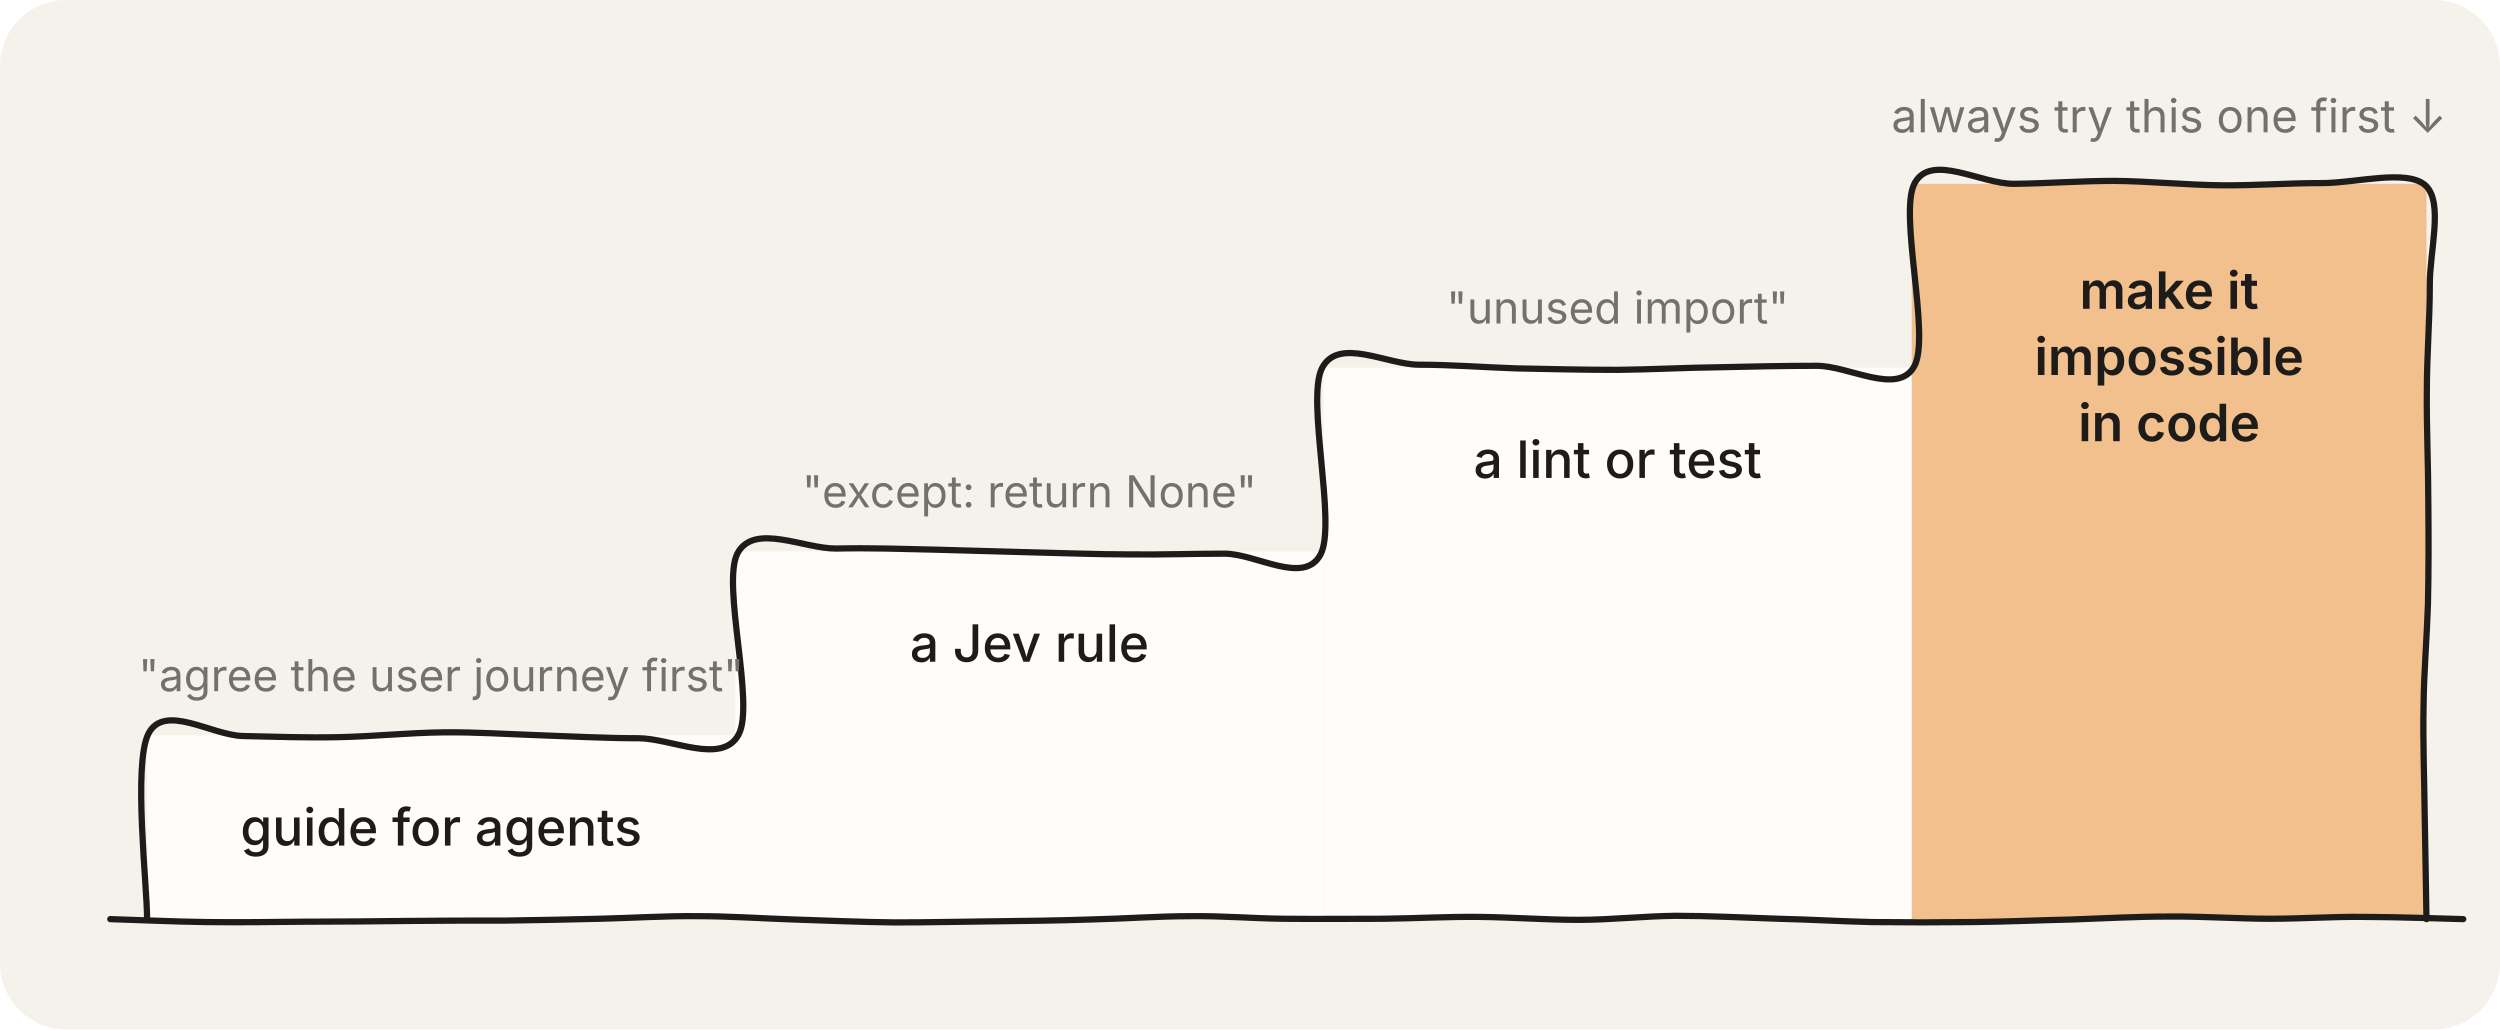
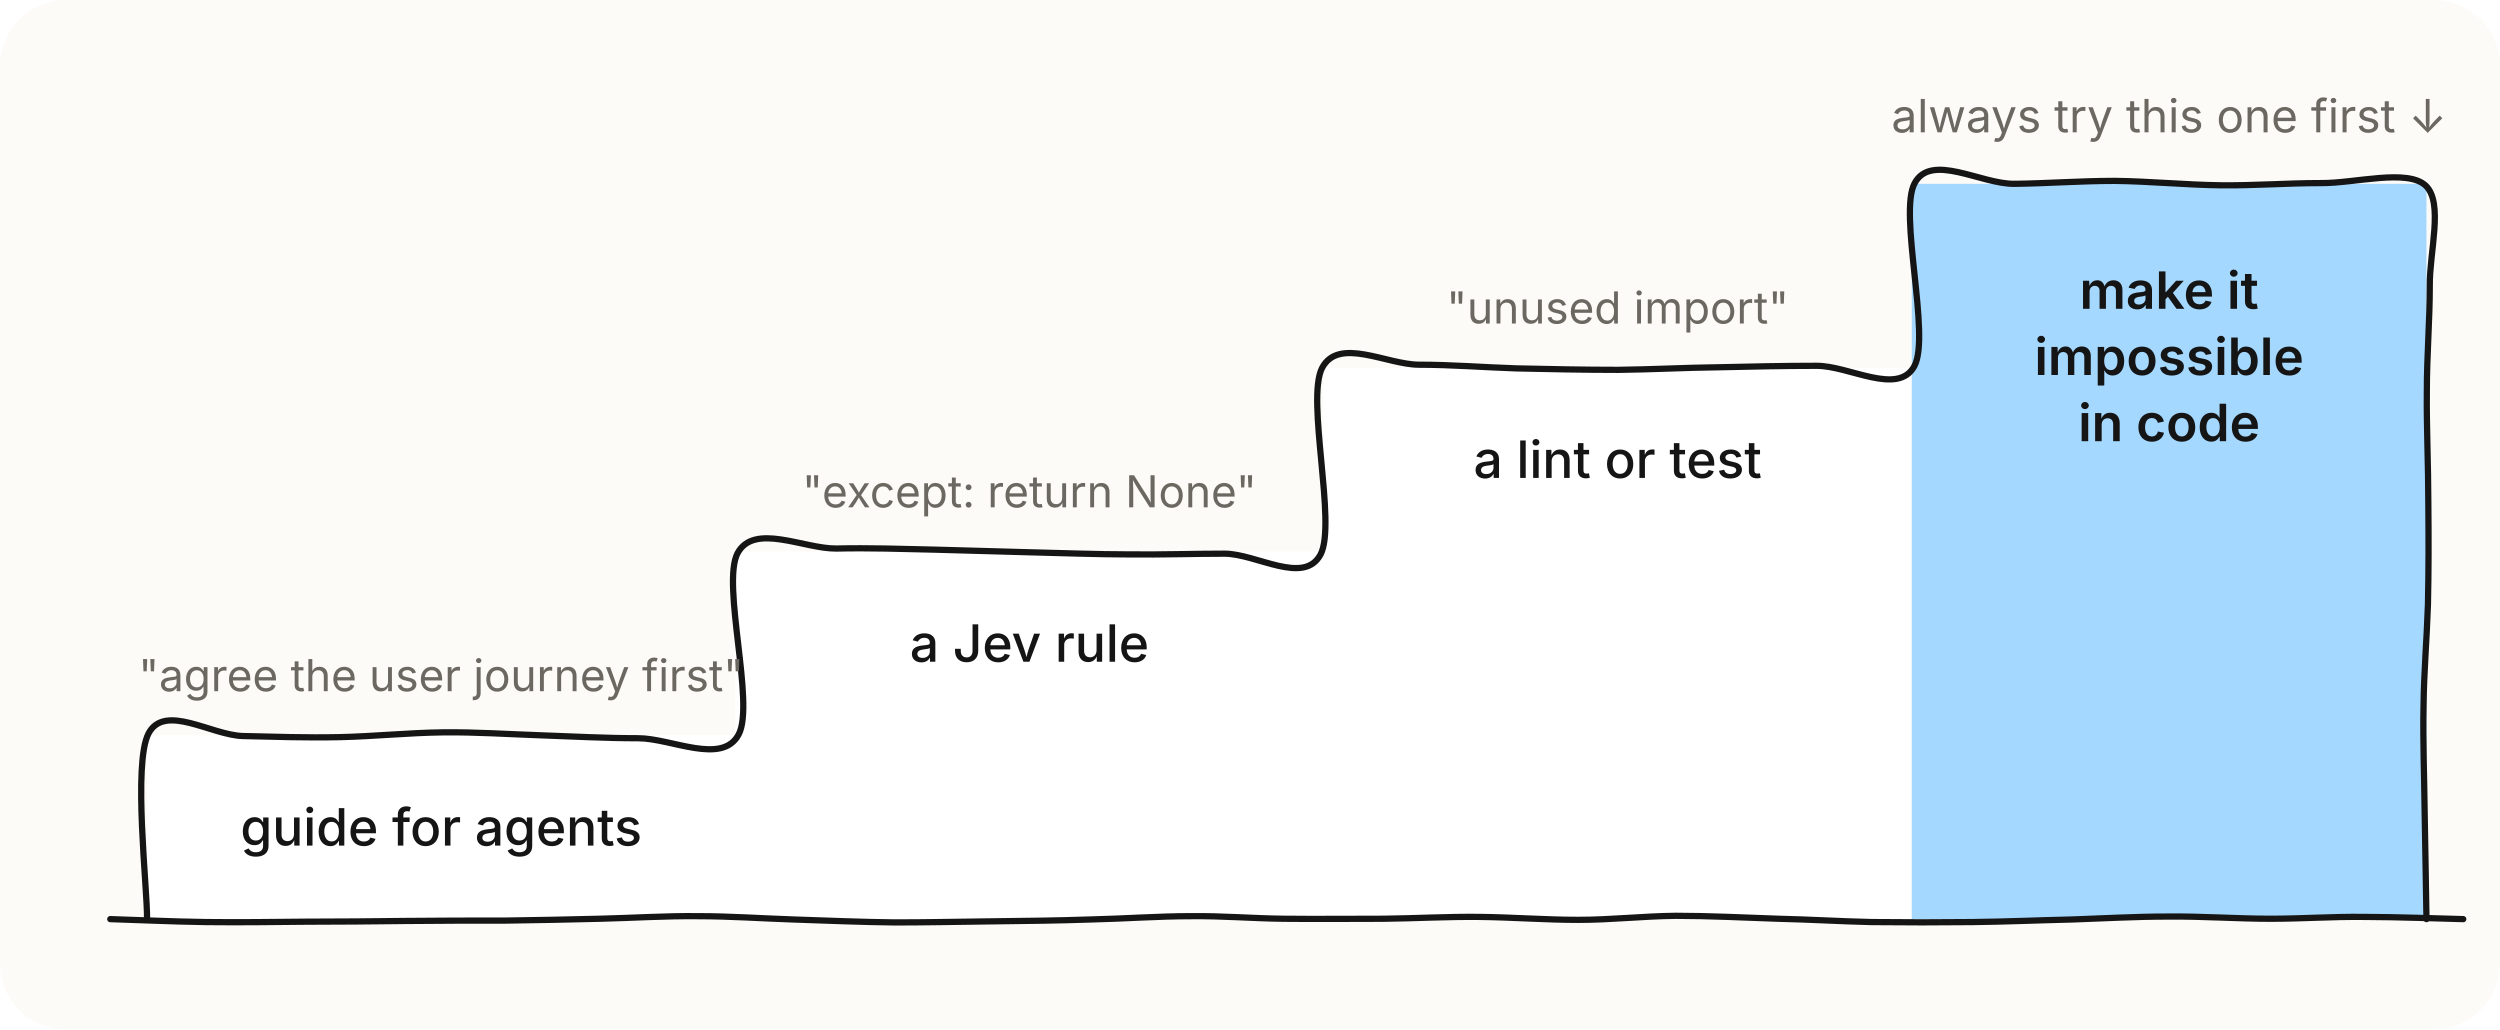
<svg xmlns="http://www.w3.org/2000/svg" viewBox="0 0 680 280" style="max-width:100%;display:block;margin:0 auto" font-family="Geist, system-ui, -apple-system, sans-serif">
-   <rect x="0" y="0" width="680" height="280" rx="18" fill="var(--dwg-bg, #f5f2ec)" />
-   <rect x="40" y="200" width="160" height="50" fill="var(--dwg-card, #fffdf9)" />
-   <rect x="200" y="150" width="160" height="100" fill="var(--dwg-card, #fffdf9)" />
-   <rect x="360" y="100" width="160" height="150" fill="var(--dwg-card, #fffdf9)" />
-   <rect x="520" y="50" width="140" height="200" fill="var(--dwg-accent, #f2c08d)" />
-   <path d="M40.0 250.0 C40.1 241.6 36.1 207.8 40.4 199.5 C44.8 191.2 57.5 200.0 66.1 200.2 C74.8 200.4 83.5 200.7 92.5 200.5 C101.6 200.3 111.4 199.3 120.5 199.2 C129.6 199.1 138.1 199.7 147.0 200.0 C155.8 200.3 164.6 200.8 173.6 200.8 C182.6 200.8 196.4 208.2 200.9 199.8 C205.4 191.5 196.2 159.0 200.6 150.5 C205.1 142.1 218.6 149.3 227.5 149.2 C236.4 149.0 245.5 149.3 254.1 149.5 C262.8 149.7 270.5 150.0 279.3 150.2 C288.2 150.4 298.3 150.8 307.3 150.8 C316.2 150.9 324.4 150.6 333.1 150.6 C341.7 150.6 354.7 159.3 359.2 150.8 C363.6 142.4 355.2 108.7 359.6 100.1 C364.1 91.5 377.2 99.2 386.0 99.2 C394.8 99.2 403.4 99.9 412.4 100.2 C421.5 100.4 431.0 100.6 440.1 100.6 C449.3 100.5 458.3 100.0 467.3 99.9 C476.3 99.7 485.1 99.5 494.0 99.5 C502.9 99.4 516.2 107.8 520.7 99.6 C525.2 91.3 516.3 58.0 520.8 49.8 C525.3 41.5 538.8 50.1 547.9 50.0 C556.9 49.9 565.8 49.2 575.2 49.2 C584.6 49.3 594.8 50.3 604.1 50.4 C613.4 50.5 621.9 49.8 631.2 49.8 C640.5 49.9 654.8 45.8 659.8 50.5 C664.7 55.2 660.8 68.5 660.9 77.8 C660.9 87.2 660.1 96.7 660.1 106.4 C660.0 116.2 660.5 126.8 660.5 136.5 C660.6 146.2 660.6 155.2 660.4 164.4 C660.1 173.7 659.3 182.8 659.2 192.1 C659.0 201.5 659.4 211.0 659.5 220.7 C659.7 230.3 659.9 245.1 660.0 250.0" fill="none" stroke="var(--dwg-ink, #1d1c1a)" stroke-width="1.7" stroke-linecap="round" stroke-linejoin="round" />
-   <path d="M30.0 250.0 C34.3 250.1 47.2 250.7 56.0 250.8 C64.9 250.9 74.0 250.8 83.1 250.7 C92.1 250.7 101.4 250.6 110.5 250.5 C119.5 250.4 128.6 250.4 137.4 250.4 C146.2 250.3 154.3 250.1 163.1 249.9 C171.8 249.7 181.0 249.1 189.8 249.2 C198.6 249.2 206.9 249.8 215.8 250.1 C224.8 250.4 234.3 250.8 243.4 250.9 C252.4 250.9 261.3 250.7 270.2 250.6 C279.1 250.5 287.7 250.4 296.6 250.1 C305.6 249.9 315.1 249.2 323.9 249.2 C332.7 249.1 340.4 249.8 349.1 249.9 C357.9 250.0 367.4 249.9 376.3 249.9 C385.2 249.8 393.7 249.3 402.5 249.4 C411.4 249.5 420.4 250.2 429.3 250.2 C438.2 250.2 446.8 249.2 455.8 249.1 C464.9 249.1 474.8 249.6 483.7 249.9 C492.5 250.1 500.3 250.6 509.1 250.8 C518.0 250.9 527.6 250.9 536.6 250.8 C545.7 250.7 554.7 250.3 563.6 250.1 C572.5 249.8 580.8 249.3 589.8 249.3 C598.8 249.2 608.6 249.9 617.5 249.9 C626.4 249.9 634.2 249.3 643.0 249.4 C651.7 249.4 665.5 249.9 670.0 250.0" fill="none" stroke="var(--dwg-ink, #1d1c1a)" stroke-width="1.7" stroke-linecap="round" stroke-linejoin="round" />
-   <text x="120" y="230" font-size="14" font-weight="500" fill="var(--dwg-ink, #1d1c1a)" text-anchor="middle">guide for agents</text>
-   <text x="120" y="188" font-size="12" font-weight="400" fill="var(--dwg-muted, #74706a)" text-anchor="middle">"agree the user journey first"</text>
-   <text x="280" y="180" font-size="14" font-weight="500" fill="var(--dwg-ink, #1d1c1a)" text-anchor="middle">a Jev rule</text>
-   <text x="280" y="138" font-size="12" font-weight="400" fill="var(--dwg-muted, #74706a)" text-anchor="middle">"except: return None"</text>
-   <text x="440" y="130" font-size="14" font-weight="500" fill="var(--dwg-ink, #1d1c1a)" text-anchor="middle">a lint or test</text>
-   <text x="440" y="88" font-size="12" font-weight="400" fill="var(--dwg-muted, #74706a)" text-anchor="middle">"unused import"</text>
-   <text x="590" y="84" font-size="14" font-weight="600" fill="var(--dwg-ink, #1d1c1a)" text-anchor="middle">make it</text>
-   <text x="590" y="102" font-size="14" font-weight="600" fill="var(--dwg-ink, #1d1c1a)" text-anchor="middle">impossible</text>
-   <text x="590" y="120" font-size="14" font-weight="600" fill="var(--dwg-ink, #1d1c1a)" text-anchor="middle">in code</text>
-   <text x="590" y="36" font-size="12.5" font-weight="400" fill="var(--dwg-muted, #74706a)" text-anchor="middle">always try this one first ↓</text>
+   <rect x="0" y="0" width="680" height="280" rx="18" fill="var(--dwg-bg, #fcfbf8)" />
+   <rect x="40" y="200" width="160" height="50" fill="var(--dwg-card, #ffffff)" />
+   <rect x="200" y="150" width="160" height="100" fill="var(--dwg-card, #ffffff)" />
+   <rect x="360" y="100" width="160" height="150" fill="var(--dwg-card, #ffffff)" />
+   <rect x="520" y="50" width="140" height="200" fill="var(--dwg-accent, #a5d8ff)" />
+   <path d="M40.0 250.0 C40.1 241.6 36.1 207.8 40.4 199.5 C44.8 191.2 57.5 200.0 66.1 200.2 C74.8 200.4 83.5 200.7 92.5 200.5 C101.6 200.3 111.4 199.3 120.5 199.2 C129.6 199.1 138.1 199.7 147.0 200.0 C155.8 200.3 164.6 200.8 173.6 200.8 C182.6 200.8 196.4 208.2 200.9 199.8 C205.4 191.5 196.2 159.0 200.6 150.5 C205.1 142.1 218.6 149.3 227.5 149.2 C236.4 149.0 245.5 149.3 254.1 149.5 C262.8 149.7 270.5 150.0 279.3 150.2 C288.2 150.4 298.3 150.8 307.3 150.8 C316.2 150.9 324.4 150.6 333.1 150.6 C341.7 150.6 354.7 159.3 359.2 150.8 C363.6 142.4 355.2 108.7 359.6 100.1 C364.1 91.5 377.2 99.2 386.0 99.2 C394.8 99.2 403.4 99.9 412.4 100.2 C421.5 100.4 431.0 100.6 440.1 100.6 C449.3 100.5 458.3 100.0 467.3 99.9 C476.3 99.7 485.1 99.5 494.0 99.5 C502.9 99.4 516.2 107.8 520.7 99.6 C525.2 91.3 516.3 58.0 520.8 49.8 C525.3 41.5 538.8 50.1 547.9 50.0 C556.9 49.9 565.8 49.2 575.2 49.2 C584.6 49.3 594.8 50.3 604.1 50.4 C613.4 50.5 621.9 49.8 631.2 49.8 C640.5 49.9 654.8 45.8 659.8 50.5 C664.7 55.2 660.8 68.5 660.9 77.8 C660.9 87.2 660.1 96.7 660.1 106.4 C660.0 116.2 660.5 126.8 660.5 136.5 C660.6 146.2 660.6 155.2 660.4 164.4 C660.1 173.7 659.3 182.8 659.2 192.1 C659.0 201.5 659.4 211.0 659.5 220.7 C659.7 230.3 659.9 245.1 660.0 250.0" fill="none" stroke="var(--dwg-ink, #151515)" stroke-width="1.7" stroke-linecap="round" stroke-linejoin="round" />
+   <path d="M30.0 250.0 C34.3 250.1 47.2 250.7 56.0 250.8 C64.9 250.9 74.0 250.8 83.1 250.7 C92.1 250.7 101.4 250.6 110.5 250.5 C119.5 250.4 128.6 250.4 137.4 250.4 C146.2 250.3 154.3 250.1 163.1 249.9 C171.8 249.7 181.0 249.1 189.8 249.2 C198.6 249.2 206.9 249.8 215.8 250.1 C224.8 250.4 234.3 250.8 243.4 250.9 C252.4 250.9 261.3 250.7 270.2 250.6 C279.1 250.5 287.7 250.4 296.6 250.1 C305.6 249.9 315.1 249.2 323.9 249.2 C332.7 249.1 340.4 249.8 349.1 249.9 C357.9 250.0 367.4 249.9 376.3 249.9 C385.2 249.8 393.7 249.3 402.5 249.4 C411.4 249.5 420.4 250.2 429.3 250.2 C438.2 250.2 446.8 249.2 455.8 249.1 C464.9 249.1 474.8 249.6 483.7 249.9 C492.5 250.1 500.3 250.6 509.1 250.8 C518.0 250.9 527.6 250.9 536.6 250.8 C545.7 250.7 554.7 250.3 563.6 250.1 C572.5 249.8 580.8 249.3 589.8 249.3 C598.8 249.2 608.6 249.9 617.5 249.9 C626.4 249.9 634.2 249.3 643.0 249.4 C651.7 249.4 665.5 249.9 670.0 250.0" fill="none" stroke="var(--dwg-ink, #151515)" stroke-width="1.7" stroke-linecap="round" stroke-linejoin="round" />
+   <text x="120" y="230" font-size="14" font-weight="500" fill="var(--dwg-ink, #151515)" text-anchor="middle">guide for agents</text>
+   <text x="120" y="188" font-size="12" font-weight="400" fill="var(--dwg-muted, #6b6862)" text-anchor="middle">"agree the user journey first"</text>
+   <text x="280" y="180" font-size="14" font-weight="500" fill="var(--dwg-ink, #151515)" text-anchor="middle">a Jev rule</text>
+   <text x="280" y="138" font-size="12" font-weight="400" fill="var(--dwg-muted, #6b6862)" text-anchor="middle">"except: return None"</text>
+   <text x="440" y="130" font-size="14" font-weight="500" fill="var(--dwg-ink, #151515)" text-anchor="middle">a lint or test</text>
+   <text x="440" y="88" font-size="12" font-weight="400" fill="var(--dwg-muted, #6b6862)" text-anchor="middle">"unused import"</text>
+   <text x="590" y="84" font-size="14" font-weight="600" fill="var(--dwg-ink, #151515)" text-anchor="middle">make it</text>
+   <text x="590" y="102" font-size="14" font-weight="600" fill="var(--dwg-ink, #151515)" text-anchor="middle">impossible</text>
+   <text x="590" y="120" font-size="14" font-weight="600" fill="var(--dwg-ink, #151515)" text-anchor="middle">in code</text>
+   <text x="590" y="36" font-size="12.5" font-weight="400" fill="var(--dwg-muted, #6b6862)" text-anchor="middle">always try this one first ↓</text>
</svg>
